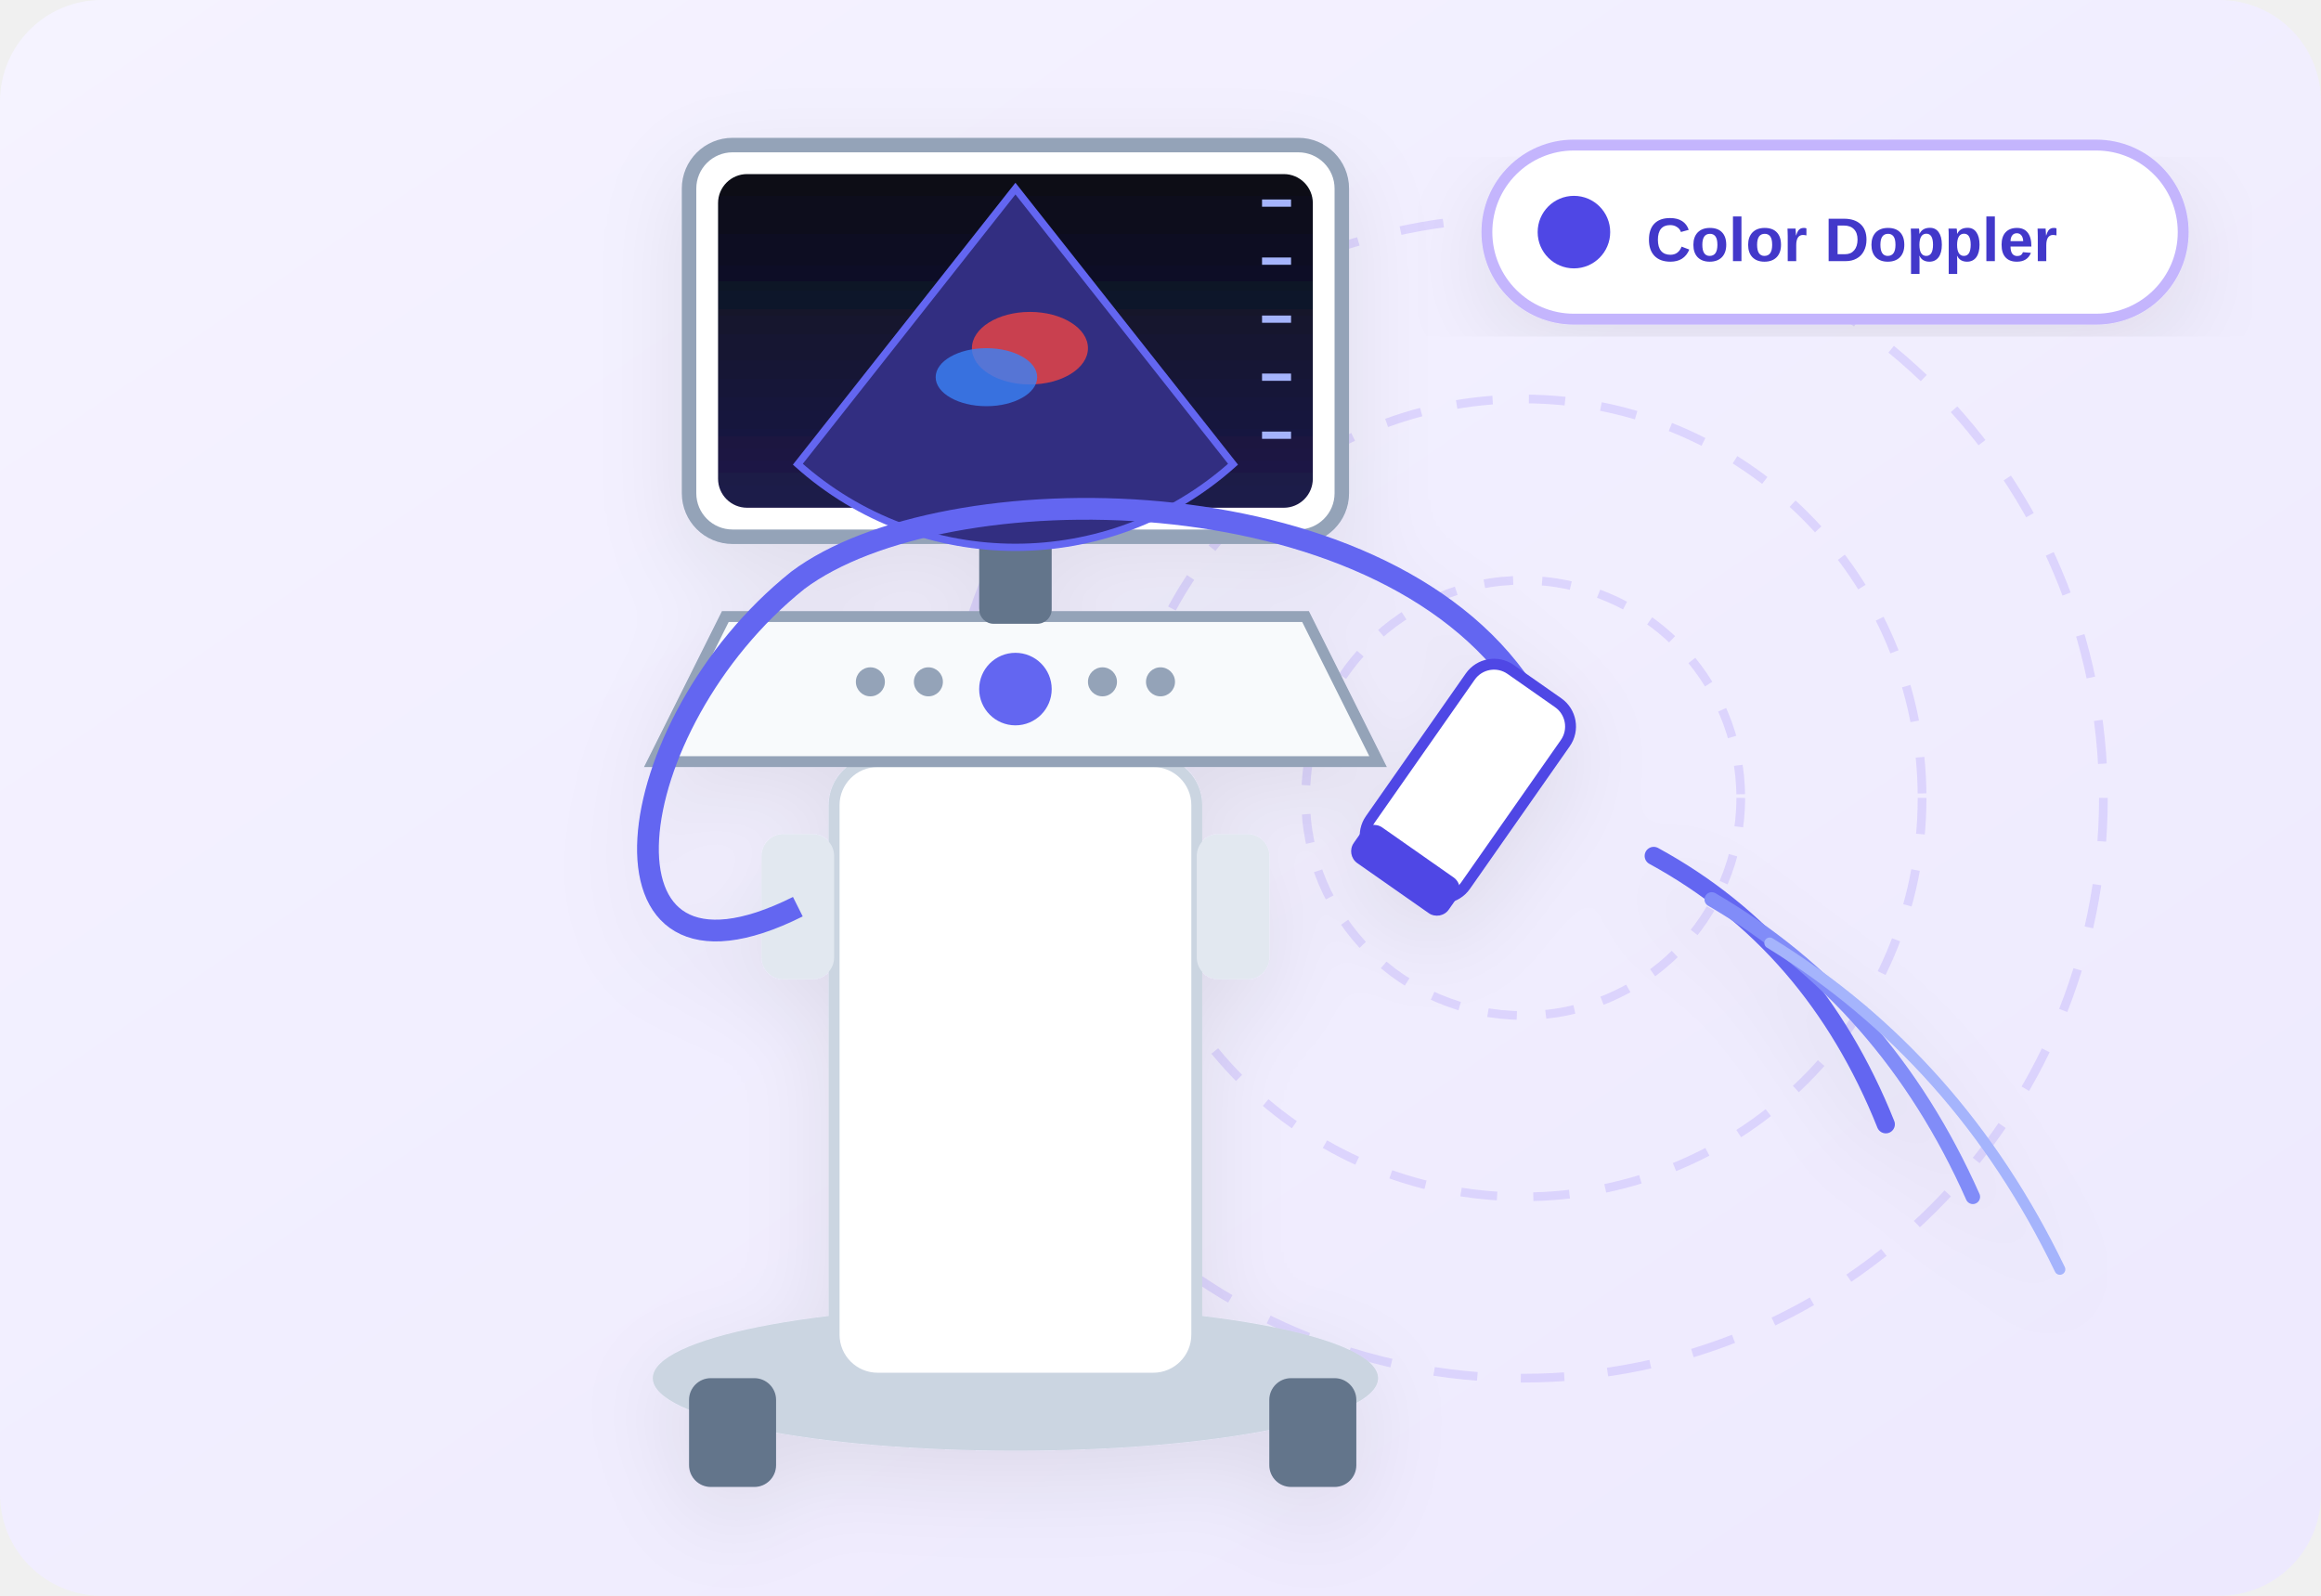
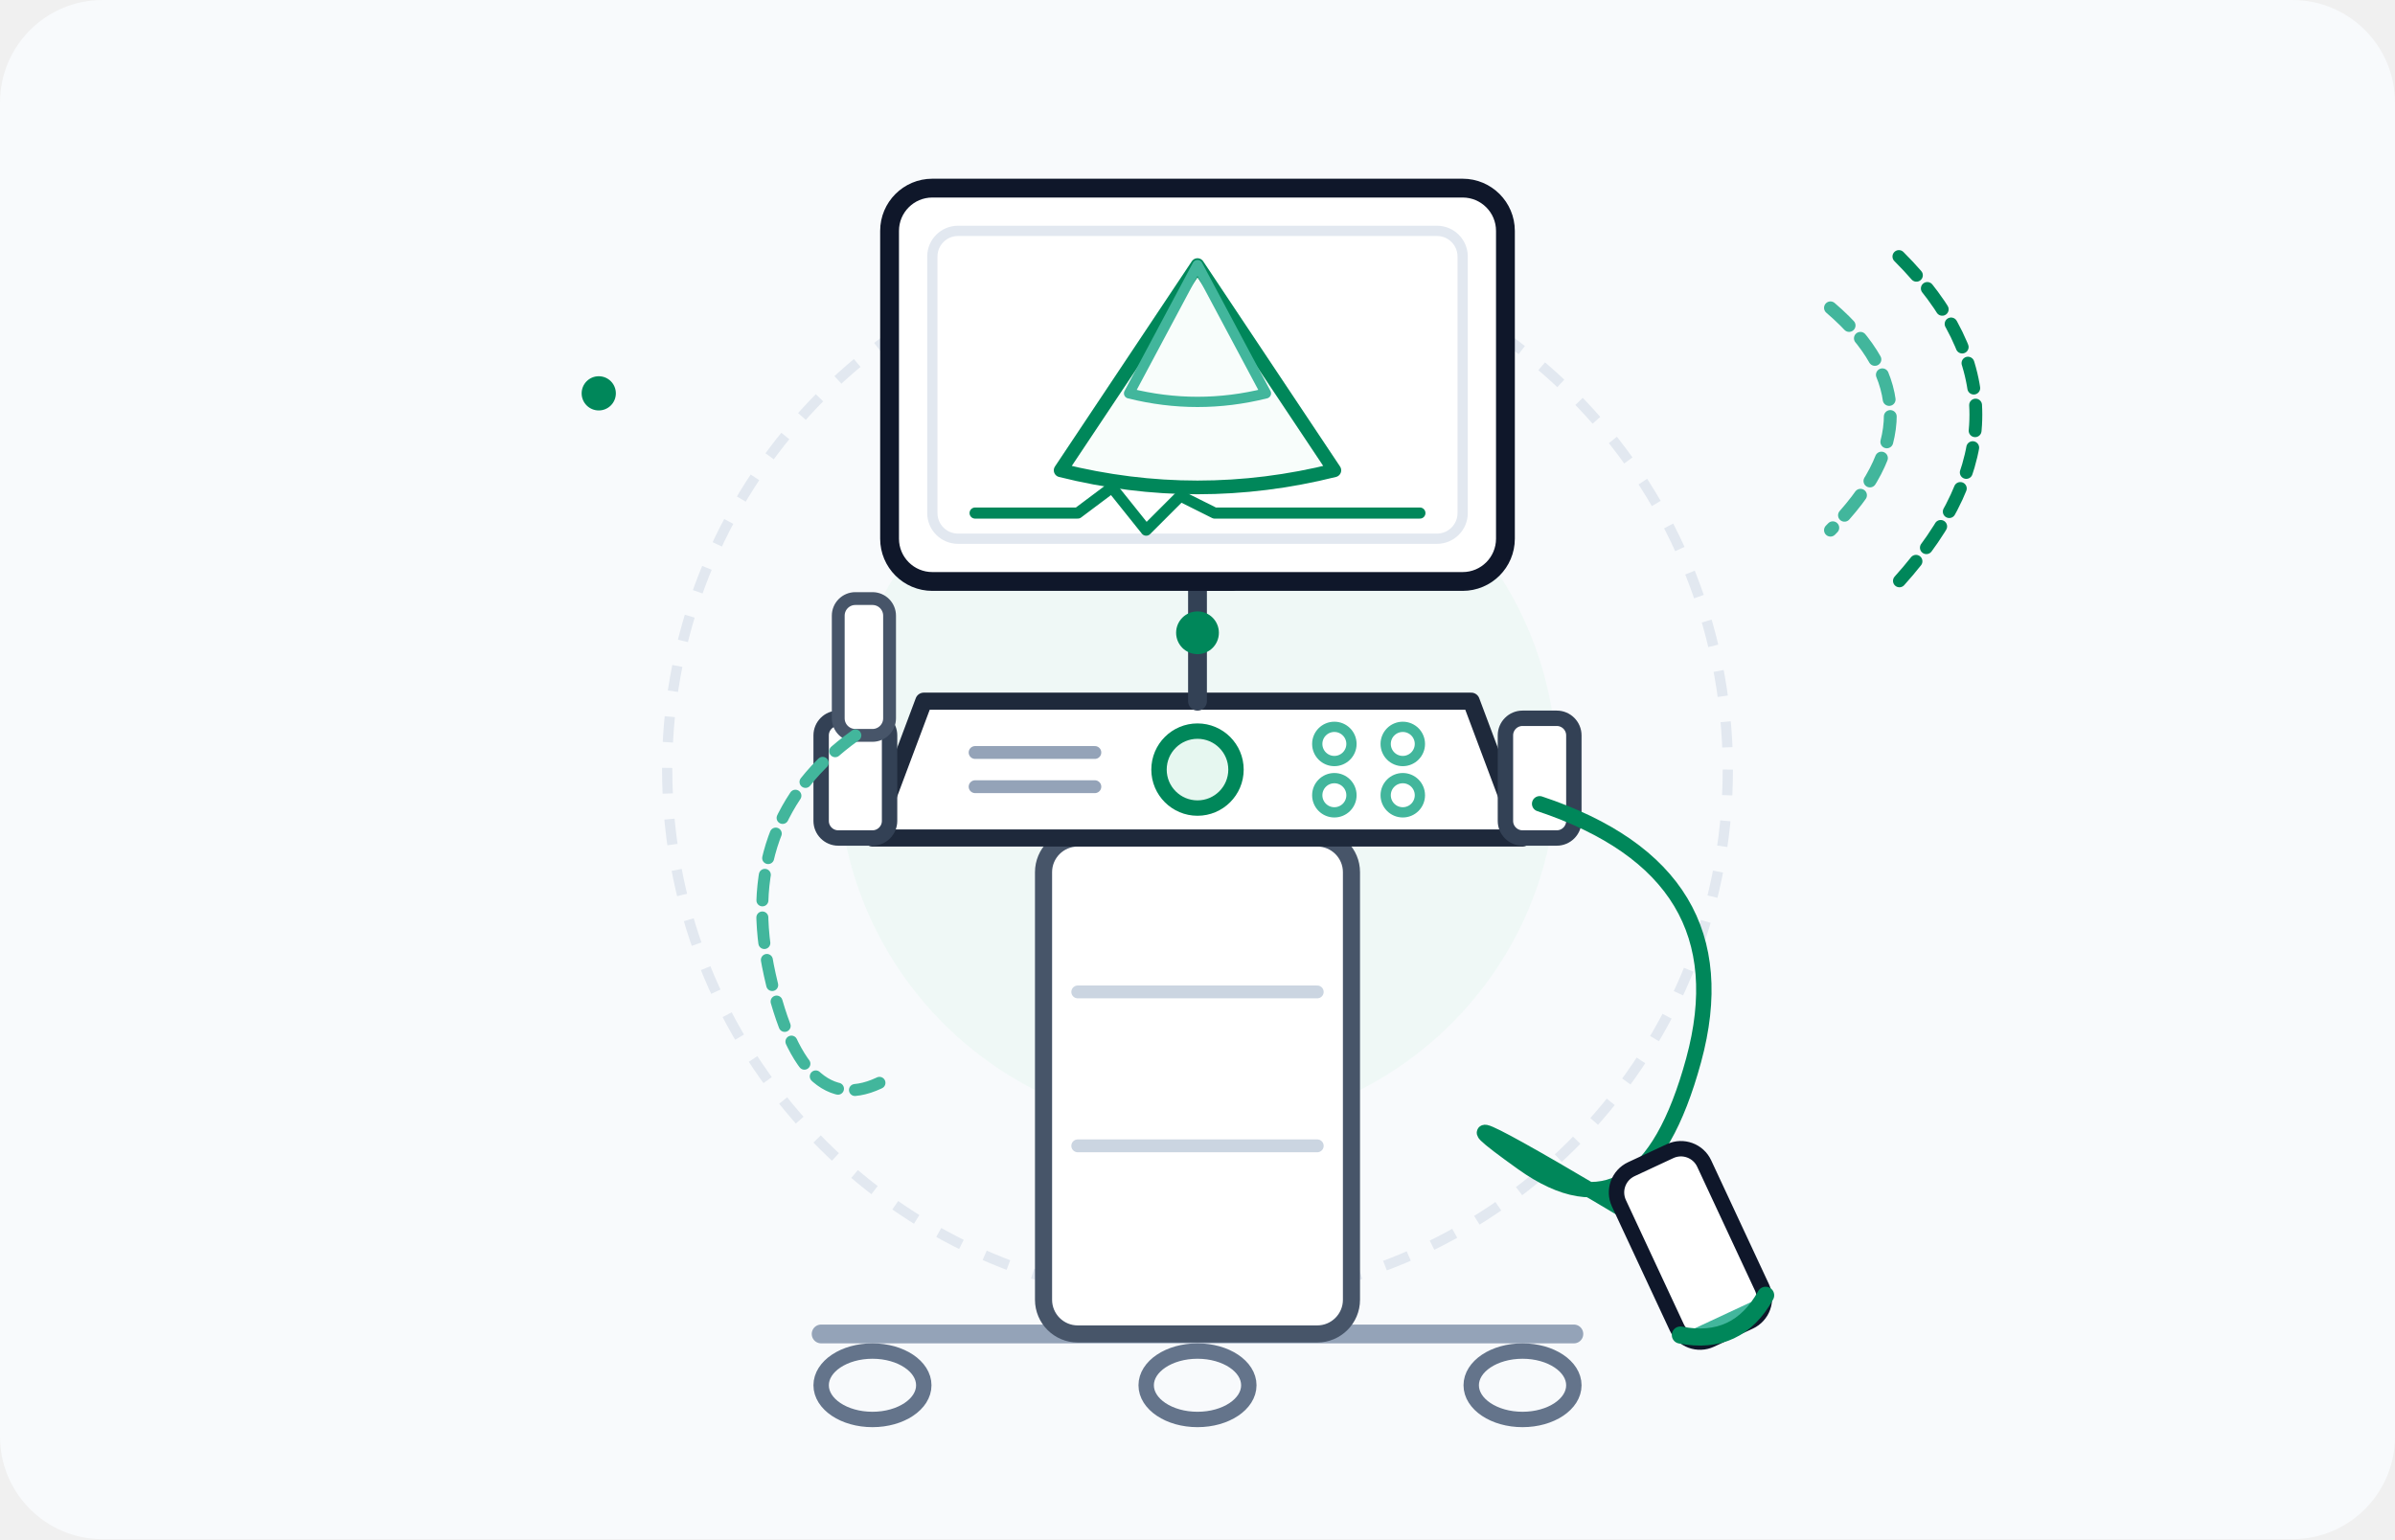
- <svg xmlns="http://www.w3.org/2000/svg" viewBox="0 0 320 220" width="100%" height="100%">
-   <defs>
-     <linearGradient id="radBg" x1="0%" y1="0%" x2="100%" y2="100%">
-       <stop offset="0%" stop-color="#f5f3ff" />
-       <stop offset="100%" stop-color="#ede9fe" />
-     </linearGradient>
-     <linearGradient id="radScreen" x1="0%" y1="0%" x2="0%" y2="100%">
-       <stop offset="0%" stop-color="#090d16" />
-       <stop offset="100%" stop-color="#1e1b4b" />
-     </linearGradient>
-     <linearGradient id="beamGrad" x1="0%" y1="0%" x2="100%" y2="100%">
-       <stop offset="0%" stop-color="#818cf8" stop-opacity="0.8" />
-       <stop offset="100%" stop-color="#c084fc" stop-opacity="0" />
-     </linearGradient>
-     <filter id="radShadow" x="-10%" y="-10%" width="120%" height="120%">
-       <feDropShadow dx="0" dy="4" stdDeviation="6" flood-color="#0f172a" flood-opacity="0.08" />
-     </filter>
-   </defs>
-   <rect width="320" height="220" rx="14" fill="url(#radBg)" />
-   <g stroke="#c4b5fd" stroke-width="1.2" fill="none" opacity="0.45">
-     <circle cx="210" cy="110" r="30" stroke-dasharray="4,4" />
-     <circle cx="210" cy="110" r="55" stroke-dasharray="5,5" />
-     <circle cx="210" cy="110" r="80" stroke-dasharray="6,6" />
-   </g>
-   <g filter="url(#radShadow)">
-     <ellipse cx="140" cy="190" rx="50" ry="10" fill="#cbd5e1" />
-     <rect x="95" y="190" width="12" height="15" rx="3" fill="#64748b" />
-     <rect x="175" y="190" width="12" height="15" rx="3" fill="#64748b" />
-     <rect x="115" y="105" width="50" height="85" rx="6" fill="#ffffff" stroke="#cbd5e1" stroke-width="1.5" />
-     <rect x="105" y="115" width="10" height="20" rx="3" fill="#e2e8f0" />
-     <rect x="165" y="115" width="10" height="20" rx="3" fill="#e2e8f0" />
-     <polygon points="90,105 190,105 180,85 100,85" fill="#f8fafc" stroke="#94a3b8" stroke-width="1.5" />
-     <circle cx="140" cy="95" r="5" fill="#6366f1" />
-     <circle cx="120" cy="94" r="2" fill="#94a3b8" />
-     <circle cx="128" cy="94" r="2" fill="#94a3b8" />
-     <circle cx="152" cy="94" r="2" fill="#94a3b8" />
-     <circle cx="160" cy="94" r="2" fill="#94a3b8" />
-     <rect x="135" y="68" width="10" height="18" rx="2" fill="#64748b" />
-     <rect x="95" y="20" width="90" height="54" rx="6" fill="#ffffff" stroke="#94a3b8" stroke-width="2" />
-     <rect x="99" y="24" width="82" height="46" rx="4" fill="url(#radScreen)" />
-     <path d="M140,26 L110,64 A45,45 0 0,0 170,64 Z" fill="#312e81" stroke="#6366f1" stroke-width="1" />
-     <ellipse cx="142" cy="48" rx="8" ry="5" fill="#ef4444" opacity="0.8" />
-     <ellipse cx="136" cy="52" rx="7" ry="4" fill="#3b82f6" opacity="0.8" />
-     <line x1="174" y1="28" x2="178" y2="28" stroke="#a5b4fc" stroke-width="1" />
-     <line x1="174" y1="36" x2="178" y2="36" stroke="#a5b4fc" stroke-width="1" />
-     <line x1="174" y1="44" x2="178" y2="44" stroke="#a5b4fc" stroke-width="1" />
-     <line x1="174" y1="52" x2="178" y2="52" stroke="#a5b4fc" stroke-width="1" />
-     <line x1="174" y1="60" x2="178" y2="60" stroke="#a5b4fc" stroke-width="1" />
-     <path d="M110,125 C80,140 85,100 110,80 C130,65 190,65 210,95" fill="none" stroke="#6366f1" stroke-width="3" />
-     <g transform="translate(205, 90) rotate(35)">
-       <rect x="0" y="0" width="16" height="32" rx="4" fill="#ffffff" stroke="#4f46e5" stroke-width="1.5" />
-       <rect x="0" y="28" width="16" height="6" rx="2" fill="#4f46e5" />
+ <svg xmlns="http://www.w3.org/2000/svg" viewBox="0 0 280 180" width="100%" height="100%" fill="none">
+   <rect width="280" height="180" rx="12" fill="#f8fafc" />
+   <circle cx="140" cy="90" r="62" stroke="#e2e8f0" stroke-width="1.2" stroke-dasharray="3 3" />
+   <circle cx="140" cy="90" r="42" fill="#e6f7f0" fill-opacity="0.45" />
+   <g stroke-linecap="round" stroke-linejoin="round">
+     <path d="M96 156 L184 156" stroke="#94a3b8" stroke-width="2.2" />
+     <ellipse cx="102" cy="162" rx="6" ry="4" stroke="#64748b" stroke-width="1.8" />
+     <ellipse cx="140" cy="162" rx="6" ry="4" stroke="#64748b" stroke-width="1.8" />
+     <ellipse cx="178" cy="162" rx="6" ry="4" stroke="#64748b" stroke-width="1.8" />
+     <rect x="122" y="98" width="36" height="58" rx="4" stroke="#475569" stroke-width="2" fill="#ffffff" />
+     <line x1="126" y1="116" x2="154" y2="116" stroke="#cbd5e1" stroke-width="1.5" />
+     <line x1="126" y1="134" x2="154" y2="134" stroke="#cbd5e1" stroke-width="1.5" />
+     <path d="M102 98 L178 98 L172 82 L108 82 Z" stroke="#1e293b" stroke-width="2" fill="#ffffff" />
+     <circle cx="140" cy="90" r="4.5" stroke="#00875a" stroke-width="1.8" fill="#e6f7f0" />
+     <line x1="114" y1="88" x2="128" y2="88" stroke="#94a3b8" stroke-width="1.5" />
+     <line x1="114" y1="92" x2="128" y2="92" stroke="#94a3b8" stroke-width="1.5" />
+     <circle cx="156" cy="87" r="2" stroke="#42b69c" stroke-width="1.2" />
+     <circle cx="164" cy="87" r="2" stroke="#42b69c" stroke-width="1.2" />
+     <circle cx="156" cy="93" r="2" stroke="#42b69c" stroke-width="1.2" />
+     <circle cx="164" cy="93" r="2" stroke="#42b69c" stroke-width="1.2" />
+     <rect x="96" y="84" width="8" height="14" rx="2" stroke="#334155" stroke-width="1.8" fill="#ffffff" />
+     <rect x="176" y="84" width="8" height="14" rx="2" stroke="#334155" stroke-width="1.8" fill="#ffffff" />
+     <path d="M140 82 L140 68 L144 68" stroke="#334155" stroke-width="2.2" />
+     <circle cx="140" cy="74" r="2.5" fill="#00875a" />
+     <rect x="104" y="22" width="72" height="46" rx="5" stroke="#0f172a" stroke-width="2.2" fill="#ffffff" />
+     <rect x="109" y="27" width="62" height="36" rx="3" stroke="#e2e8f0" stroke-width="1.2" fill="#ffffff" />
+     <path d="M140 31 L124 55 Q140 59 156 55 Z" stroke="#00875a" stroke-width="1.6" fill="#e6f7f0" fill-opacity="0.3" />
+     <path d="M140 31 L132 46 Q140 48 148 46 Z" stroke="#42b69c" stroke-width="1.2" />
+     <path d="M114 60 L126 60 L130 57 L134 62 L138 58 L142 60 L166 60" stroke="#00875a" stroke-width="1.3" />
+     <path d="M180 94 Q204 102 198 124 T178 136 T194 144" stroke="#00875a" stroke-width="1.8" />
+     <g transform="translate(188, 138) rotate(-25)">
+       <rect x="0" y="0" width="11" height="22" rx="3" stroke="#0f172a" stroke-width="1.8" fill="#ffffff" />
+       <path d="M0 20 Q5.5 24 11 20" stroke="#00875a" stroke-width="2" fill="#42b69c" />
    </g>
-     <path d="M228,118 Q250,130 260,155" fill="none" stroke="#6366f1" stroke-width="2.5" stroke-linecap="round" />
-     <path d="M236,124 Q260,138 272,165" fill="none" stroke="#818cf8" stroke-width="2" stroke-linecap="round" />
-     <path d="M244,130 Q270,146 284,175" fill="none" stroke="#a5b4fc" stroke-width="1.5" stroke-linecap="round" />
-   </g>
-   <g transform="translate(205, 20)" filter="url(#radShadow)">
-     <rect width="96" height="24" rx="12" fill="#ffffff" stroke="#c4b5fd" stroke-width="1.5" />
-     <circle cx="12" cy="12" r="5" fill="#4f46e5" />
-     <text x="22" y="16" font-family="Arial, sans-serif" font-size="8.5" font-weight="bold" fill="#4338ca">Color Doppler</text>
+     <rect x="98" y="70" width="6" height="16" rx="2" stroke="#475569" stroke-width="1.5" fill="#ffffff" />
+     <path d="M100 86 Q86 96 90 114 T104 126" stroke="#42b69c" stroke-width="1.4" stroke-dasharray="3 2" />
+     <path d="M214 36 Q228 48 214 62" stroke="#42b69c" stroke-width="1.5" stroke-dasharray="3 2" />
+     <path d="M222 30 Q240 48 222 68" stroke="#00875a" stroke-width="1.5" stroke-dasharray="3 2" />
+     <circle cx="70" cy="46" r="2" fill="#00875a" />
  </g>
</svg>
